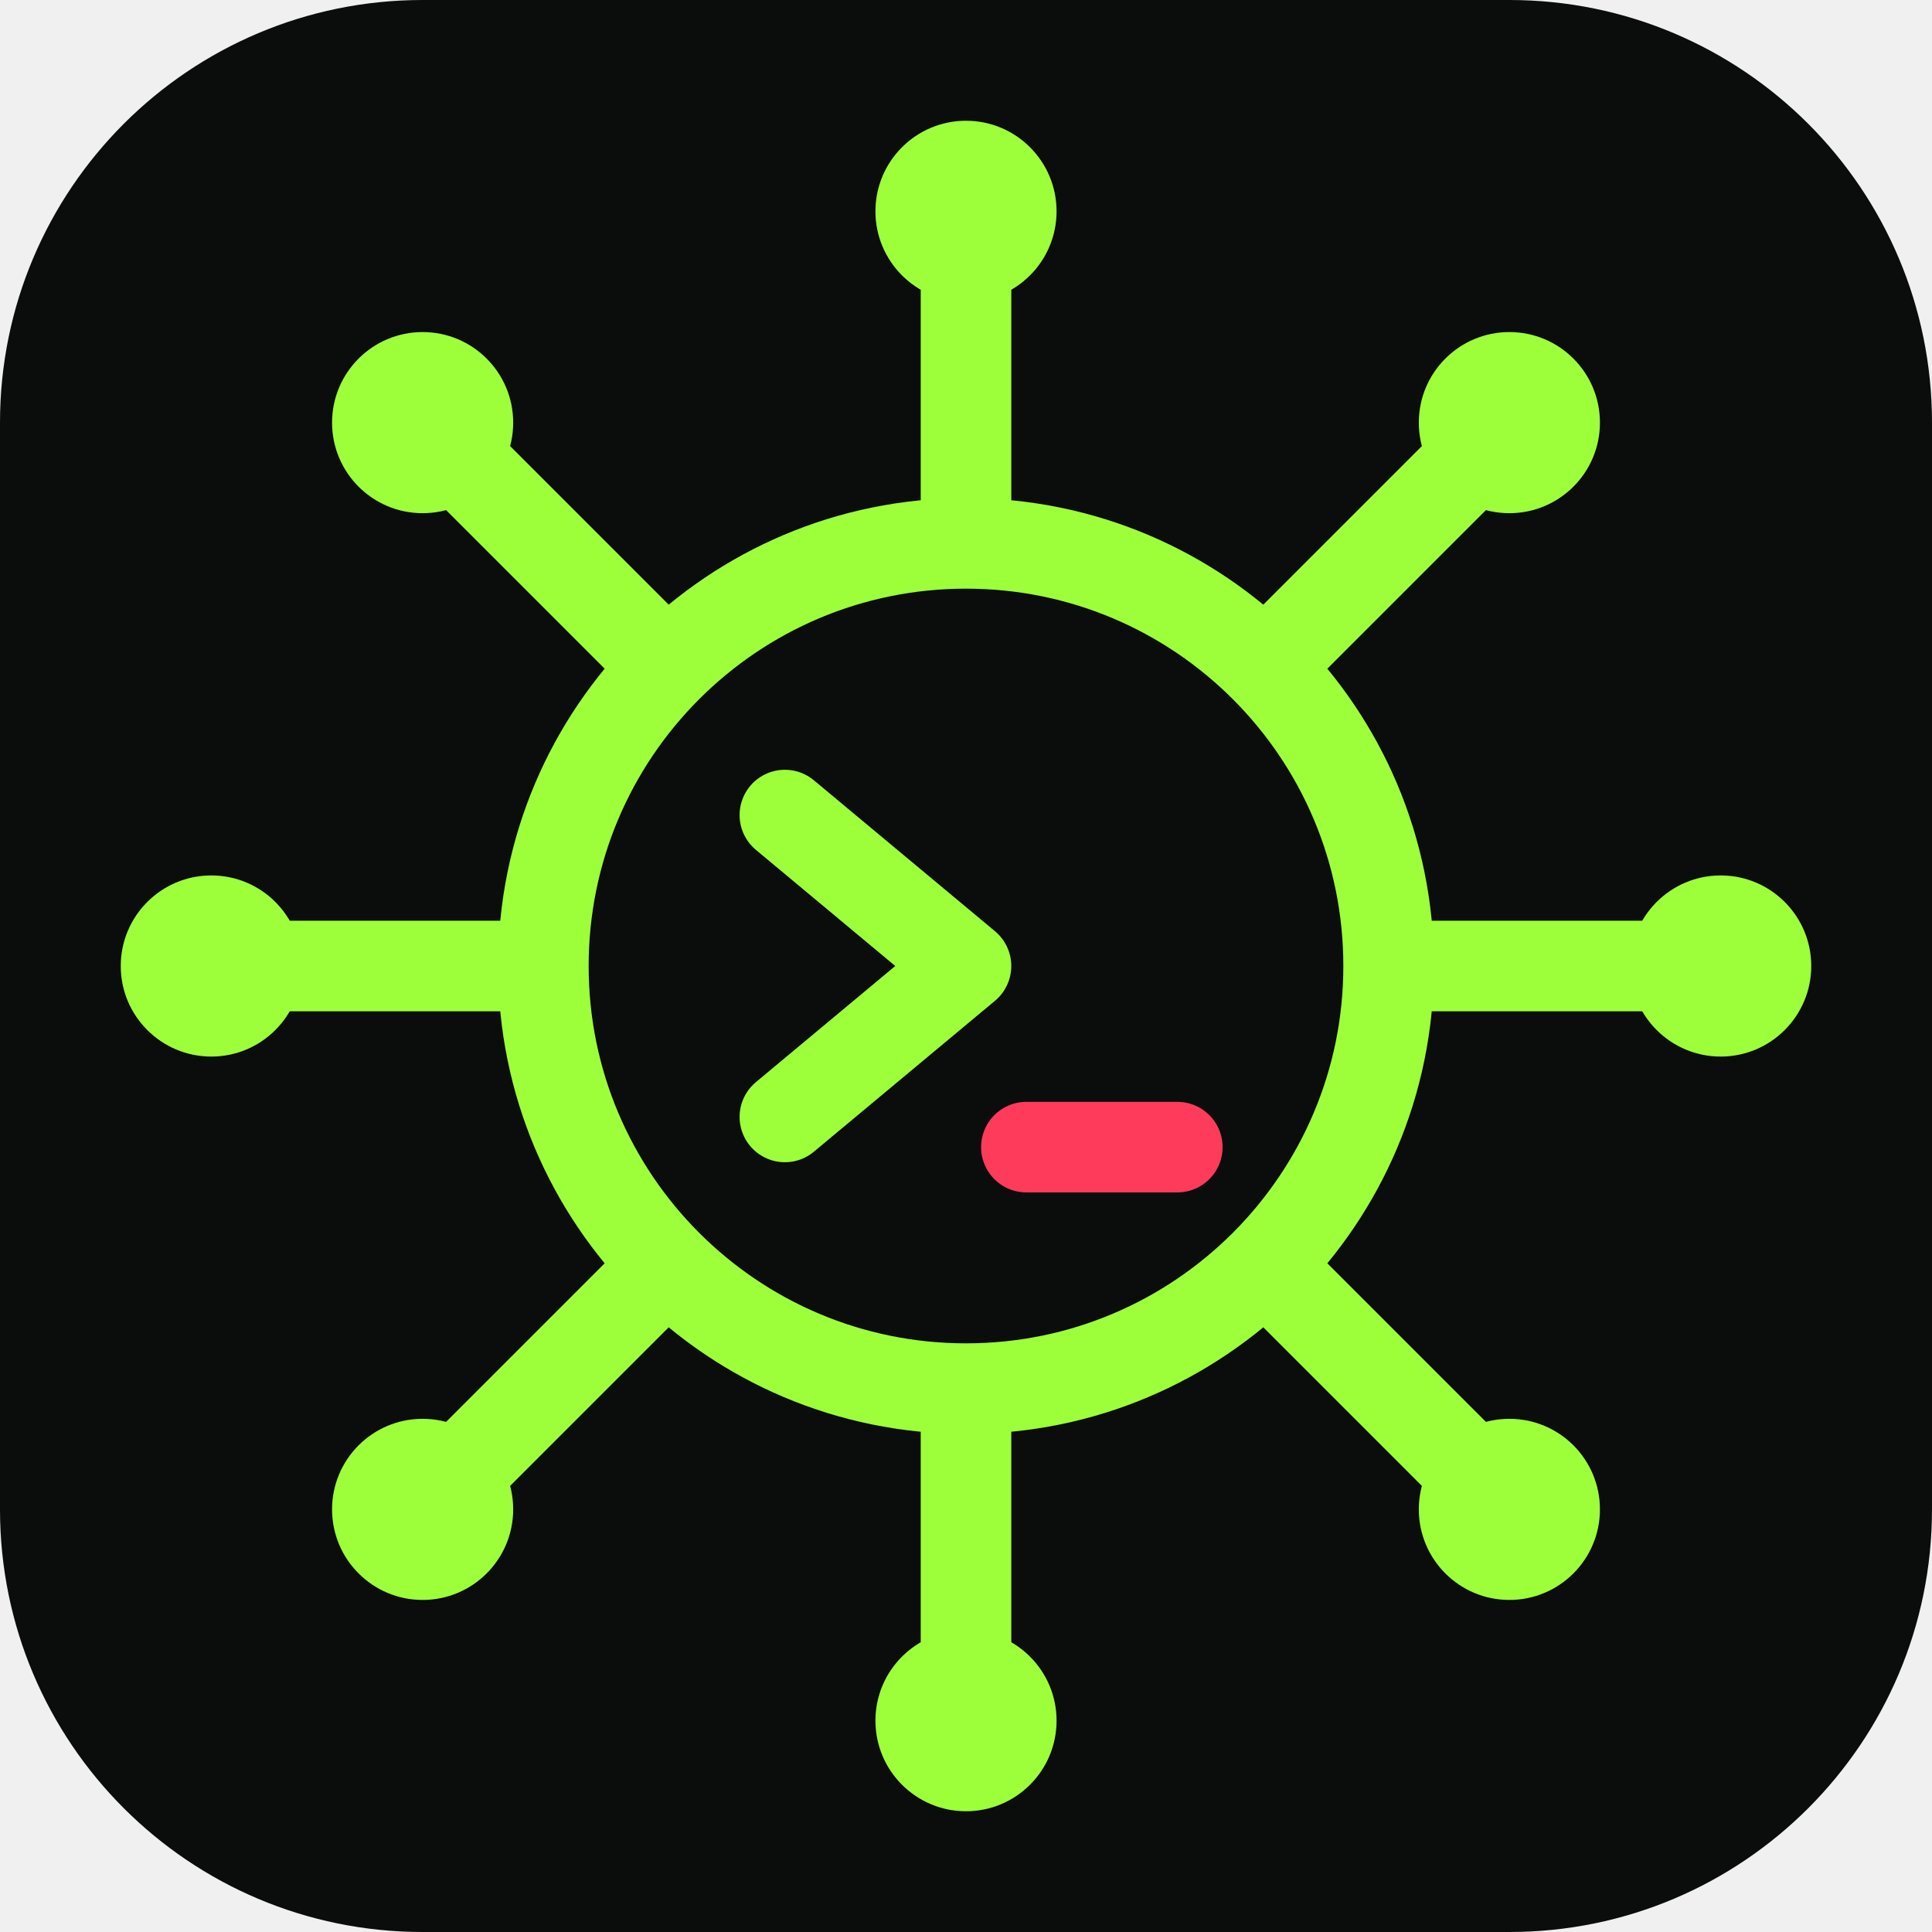
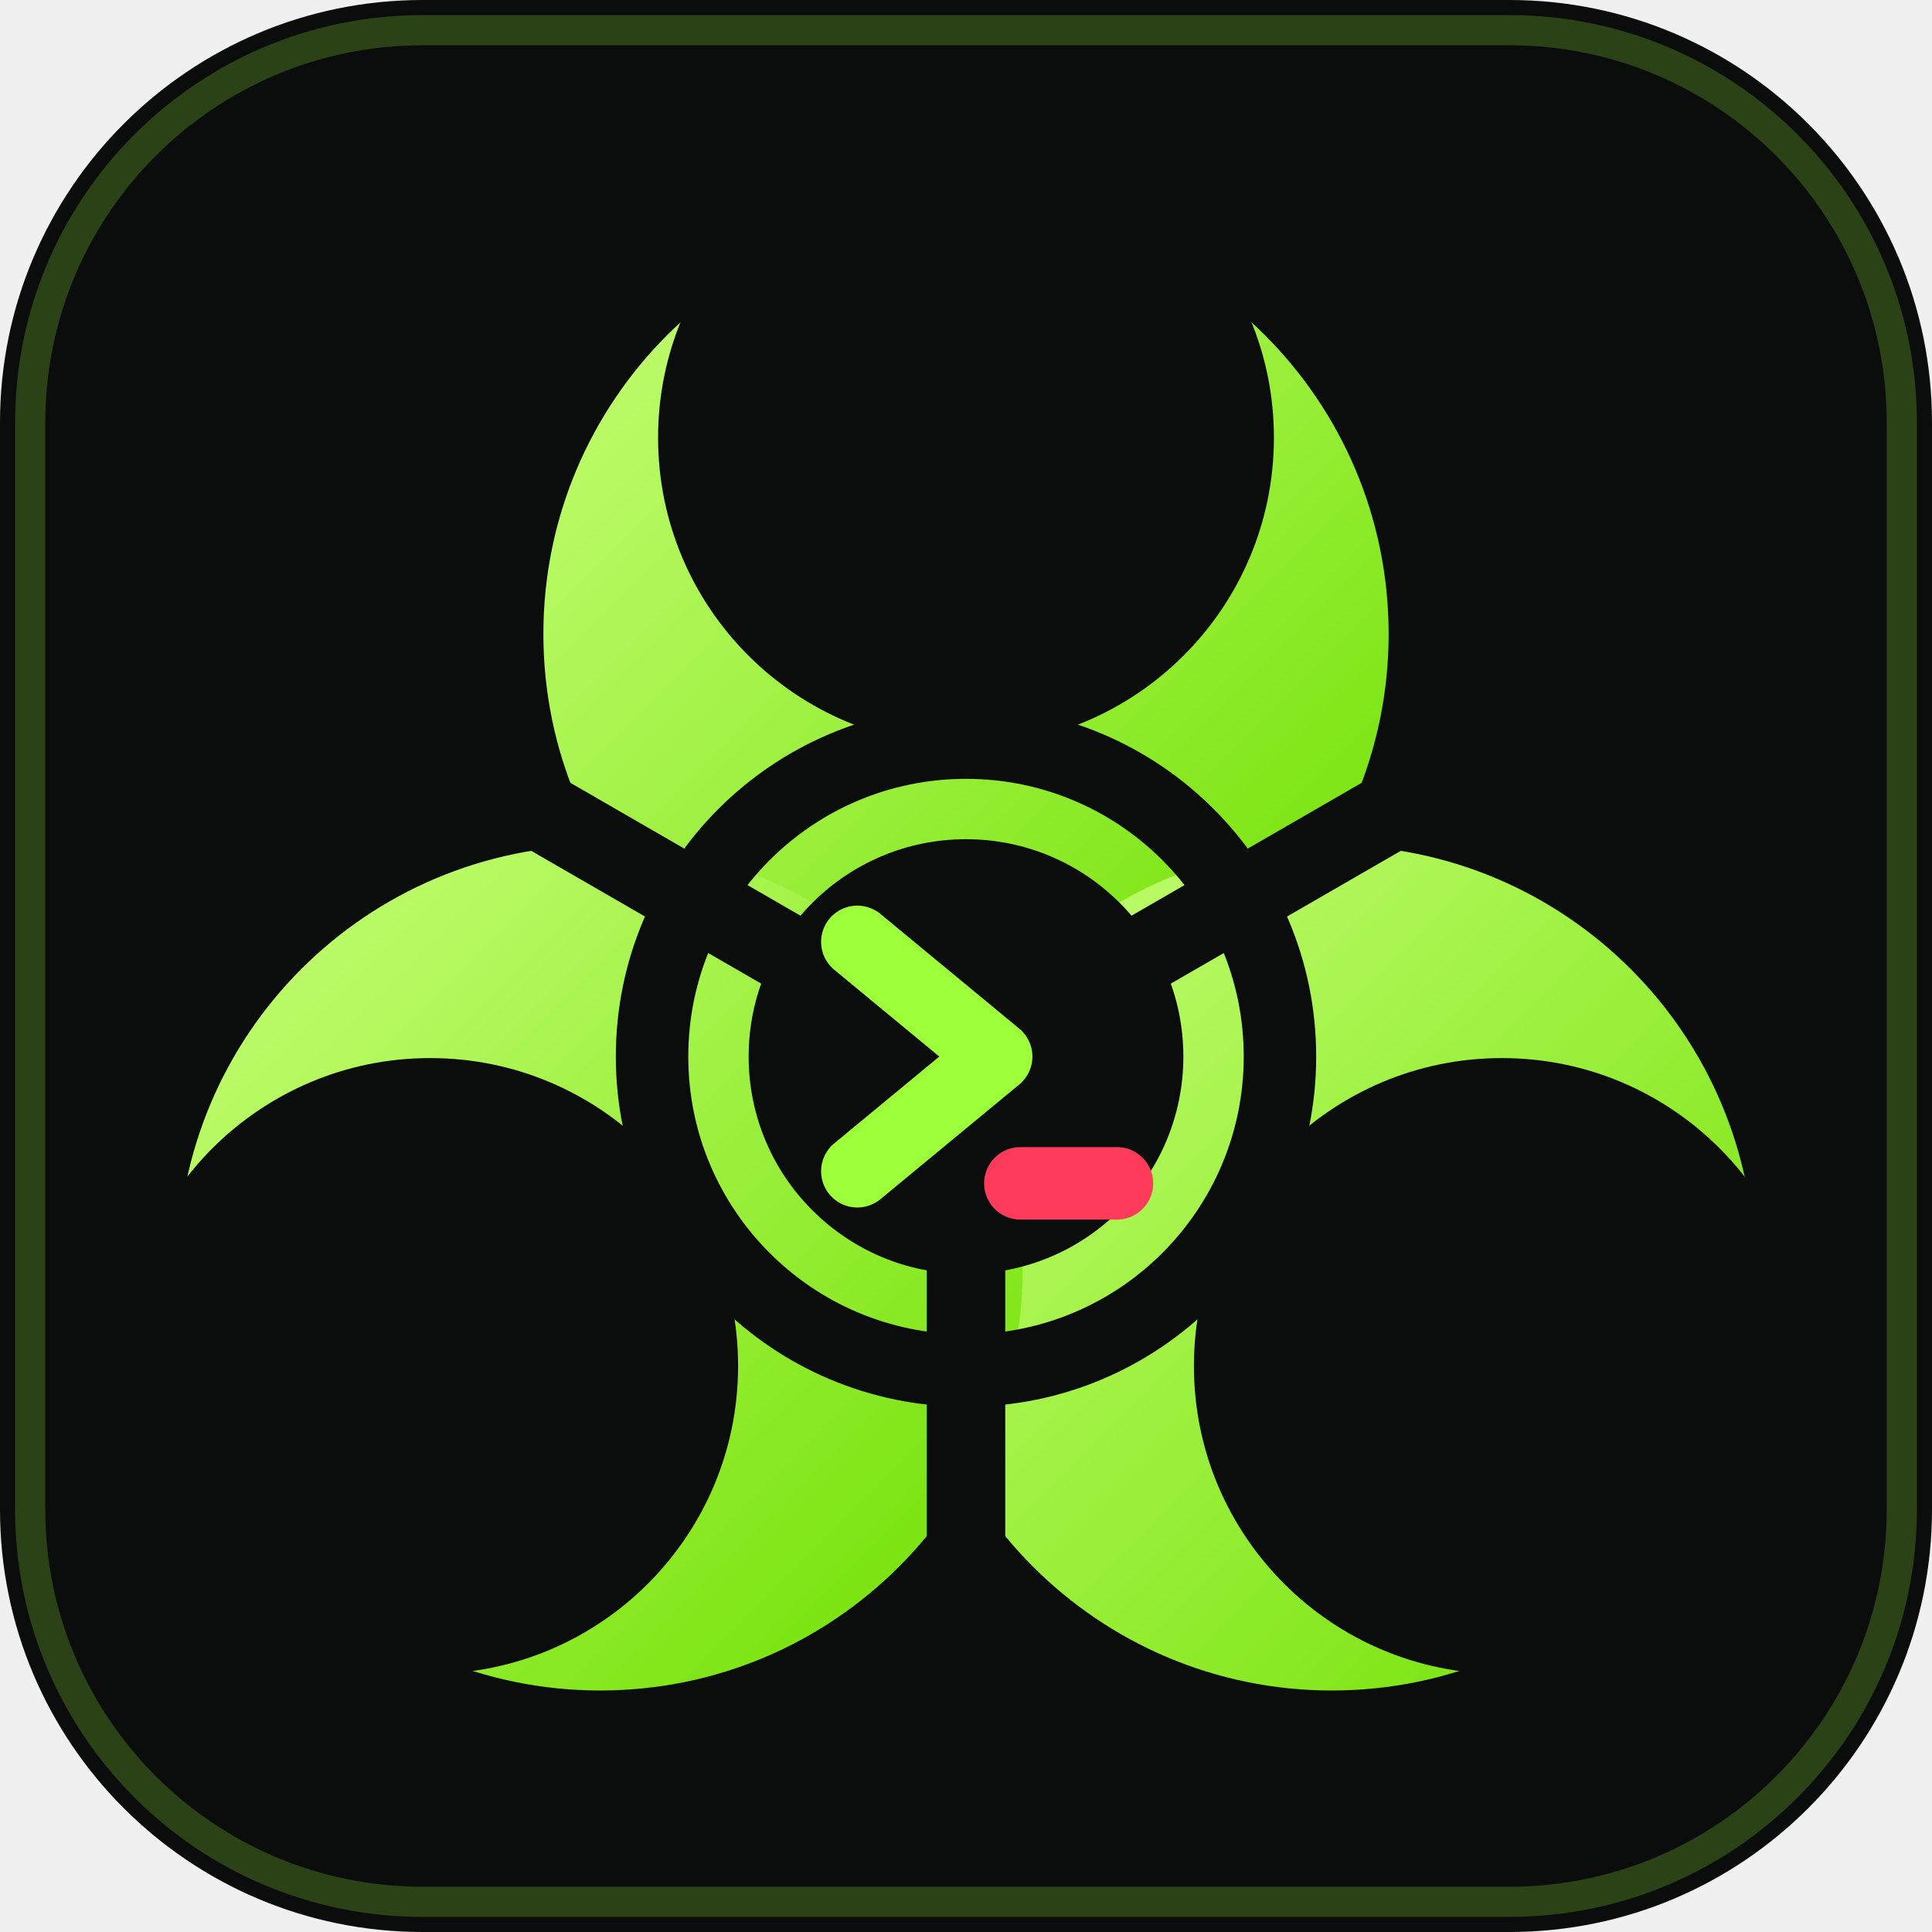
- <svg xmlns="http://www.w3.org/2000/svg" viewBox="0 0 64 64" fill="none">
+ <svg xmlns="http://www.w3.org/2000/svg" viewBox="0 0 64 64">
+   <defs>
+     <linearGradient id="v" x1="0" y1="0" x2="1" y2="1">
+       <stop offset="0" stop-color="#c8ff7a" />
+       <stop offset="1" stop-color="#6fe000" />
+     </linearGradient>
+     <mask id="corte">
+       <rect width="64" height="64" fill="#fff" />
+       <circle cx="32" cy="14.5" r="10.2" fill="#000" />
+       <circle cx="49.75" cy="45.25" r="10.2" fill="#000" />
+       <circle cx="14.25" cy="45.25" r="10.2" fill="#000" />
+       <circle cx="32" cy="35" r="7.2" fill="#000" />
+       <g stroke="#000" stroke-width="2.6">
+         <line x1="32" y1="35" x2="32" y2="60" />
+         <line x1="32" y1="35" x2="10.35" y2="22.5" />
+         <line x1="32" y1="35" x2="53.65" y2="22.5" />
+       </g>
+     </mask>
+   </defs>
  <rect width="64" height="64" rx="14" fill="#0a0d0b" />
-   <g stroke="#9dff3a" stroke-width="3" stroke-linecap="round">
-     <line x1="32" y1="18" x2="32" y2="8" />
-     <line x1="32" y1="46" x2="32" y2="56" />
-     <line x1="18" y1="32" x2="8" y2="32" />
-     <line x1="46" y1="32" x2="56" y2="32" />
-     <line x1="22.1" y1="22.1" x2="15" y2="15" />
-     <line x1="41.9" y1="41.9" x2="49" y2="49" />
-     <line x1="22.1" y1="41.9" x2="15" y2="49" />
-     <line x1="41.9" y1="22.1" x2="49" y2="15" />
+   <rect x="1" y="1" width="62" height="62" rx="13" fill="none" stroke="#9dff3a" stroke-opacity="0.22" stroke-width="1" />
+   <g mask="url(#corte)" fill="url(#v)">
+     <circle cx="32" cy="21" r="14" />
+     <circle cx="44.12" cy="42" r="14" />
+     <circle cx="19.88" cy="42" r="14" />
  </g>
-   <g fill="#9dff3a">
-     <circle cx="32" cy="7" r="3" />
-     <circle cx="32" cy="57" r="3" />
-     <circle cx="7" cy="32" r="3" />
-     <circle cx="57" cy="32" r="3" />
-     <circle cx="14" cy="14" r="3" />
-     <circle cx="50" cy="50" r="3" />
-     <circle cx="14" cy="50" r="3" />
-     <circle cx="50" cy="14" r="3" />
-   </g>
-   <circle cx="32" cy="32" r="14" fill="#0a0d0b" stroke="#9dff3a" stroke-width="3" />
-   <path d="M26 27l6 5-6 5" stroke="#9dff3a" stroke-width="3" stroke-linecap="round" stroke-linejoin="round" />
-   <line x1="34" y1="38" x2="39" y2="38" stroke="#ff3b5c" stroke-width="3" stroke-linecap="round" />
+   <circle cx="32" cy="35" r="10.4" fill="none" stroke="#0a0d0b" stroke-width="2.4" />
+   <path d="M28.4 31.2l4.6 3.8-4.6 3.8" fill="none" stroke="#9dff3a" stroke-width="2.4" stroke-linecap="round" stroke-linejoin="round" />
+   <line x1="33.8" y1="39.2" x2="37" y2="39.2" stroke="#ff3b5c" stroke-width="2.4" stroke-linecap="round" />
</svg>
